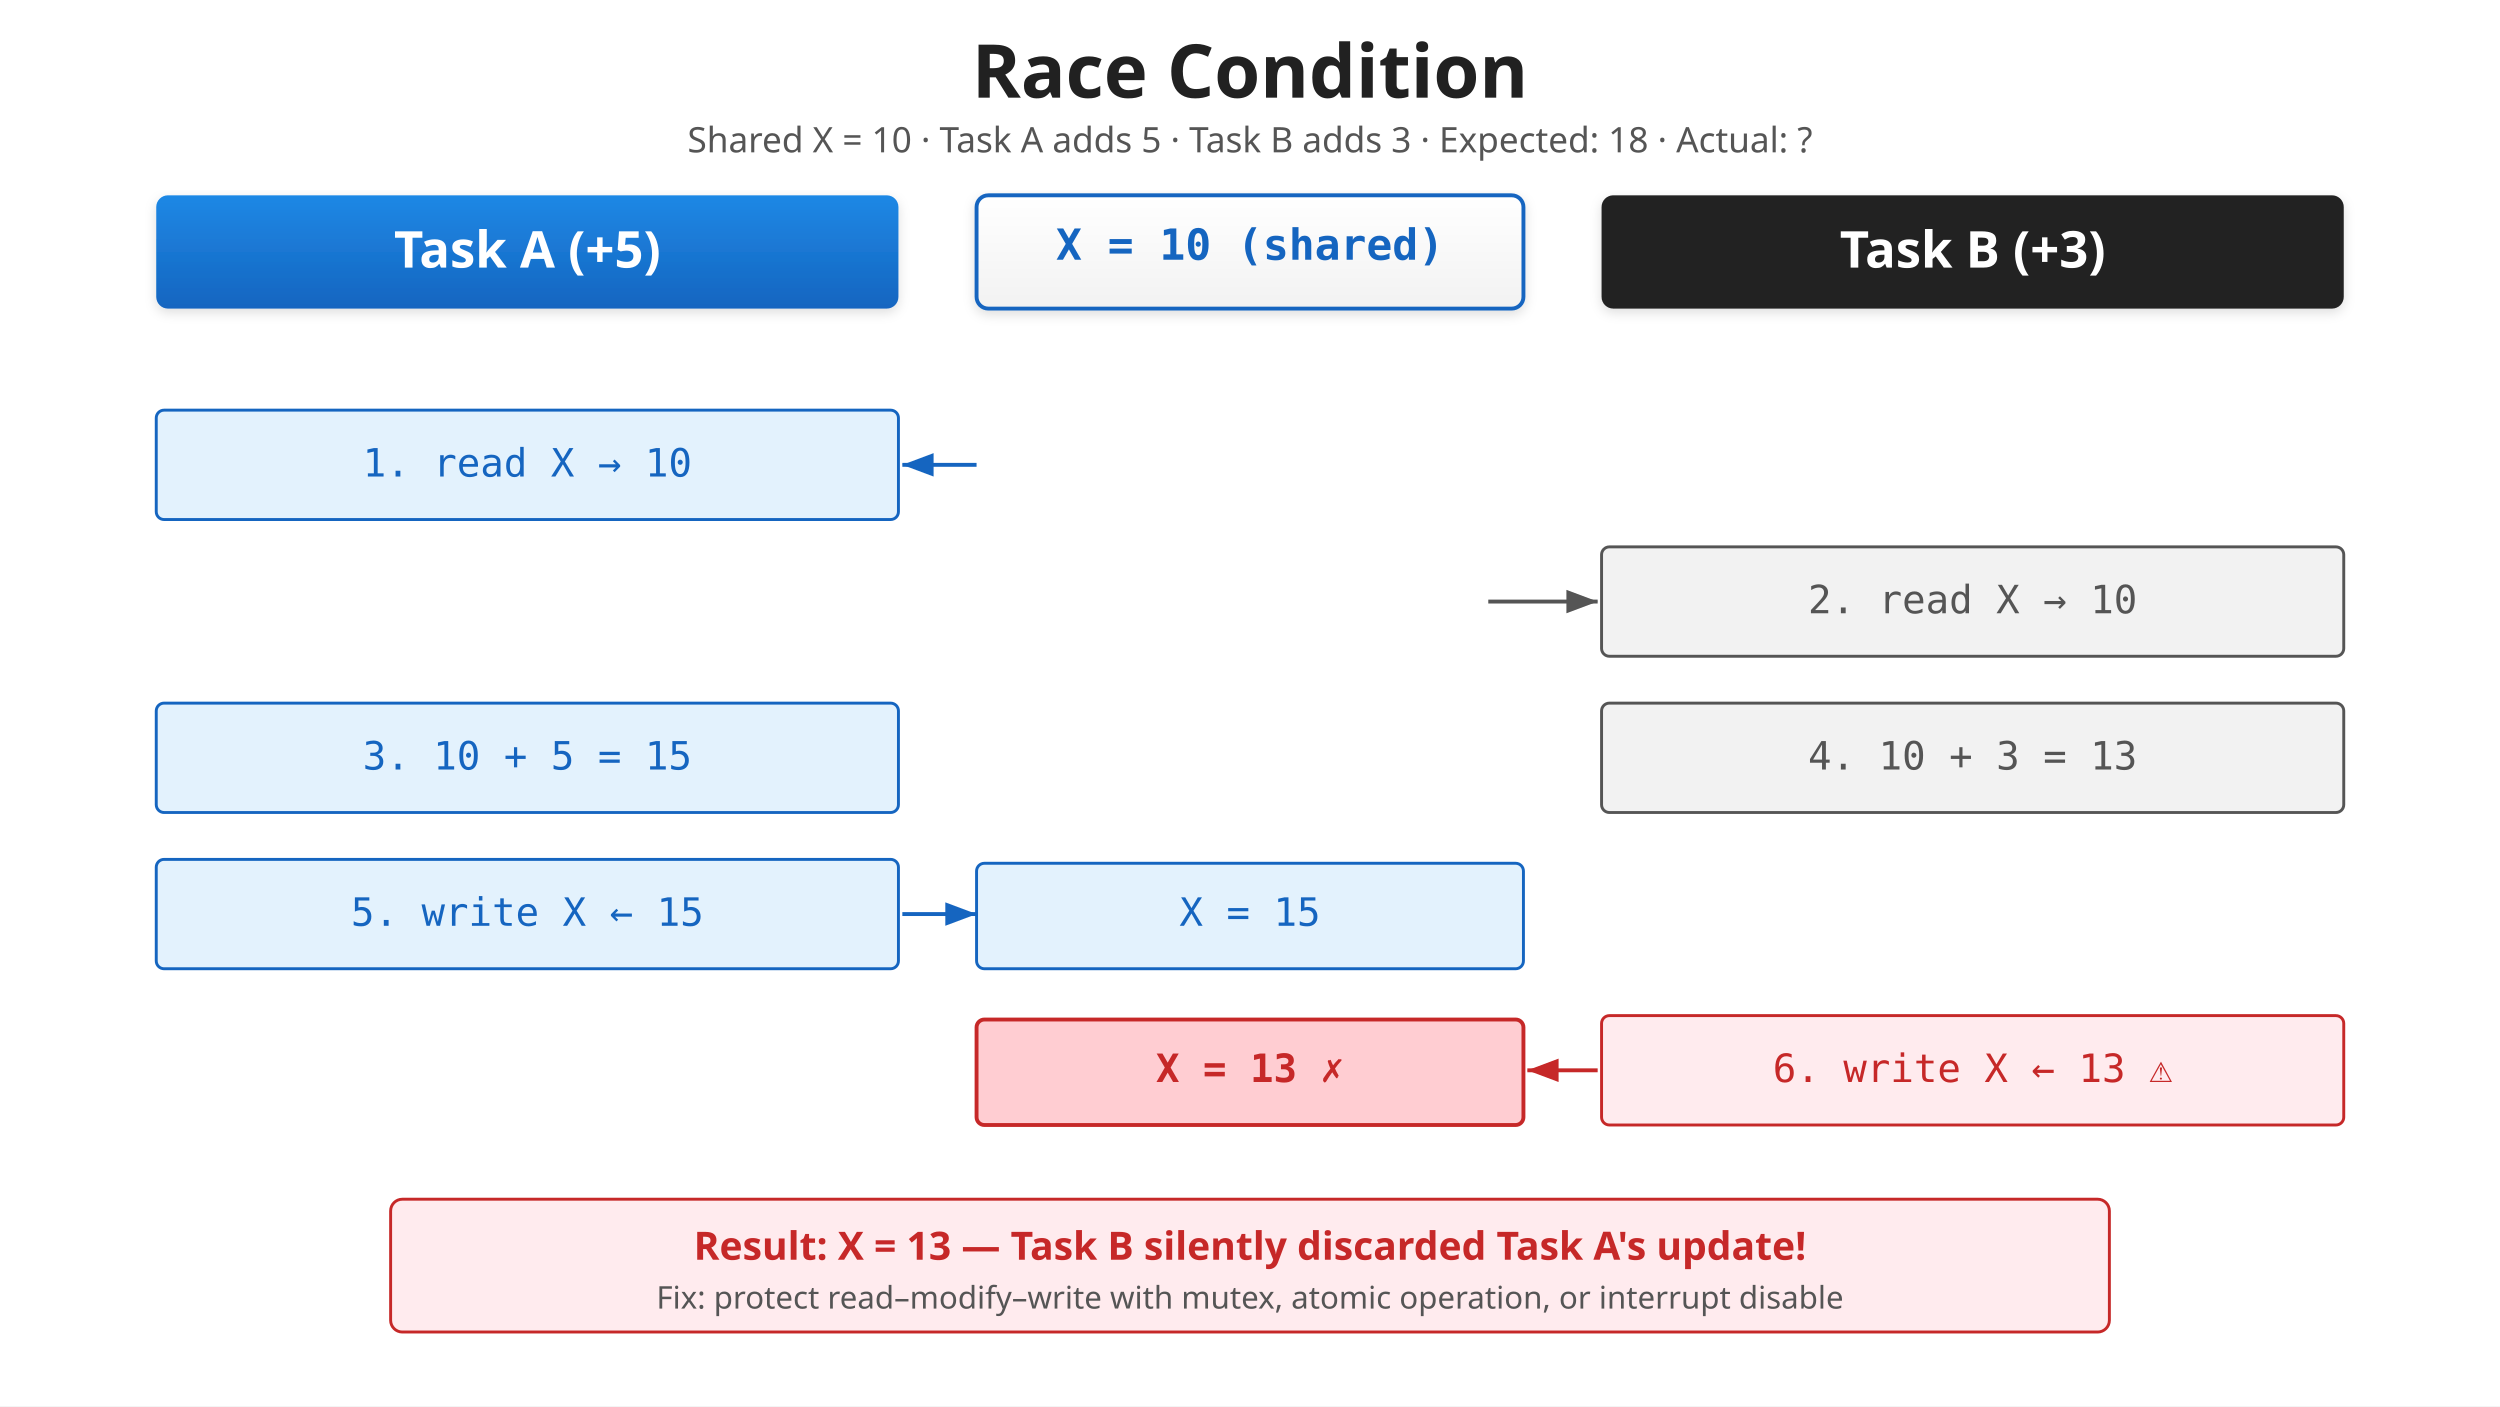
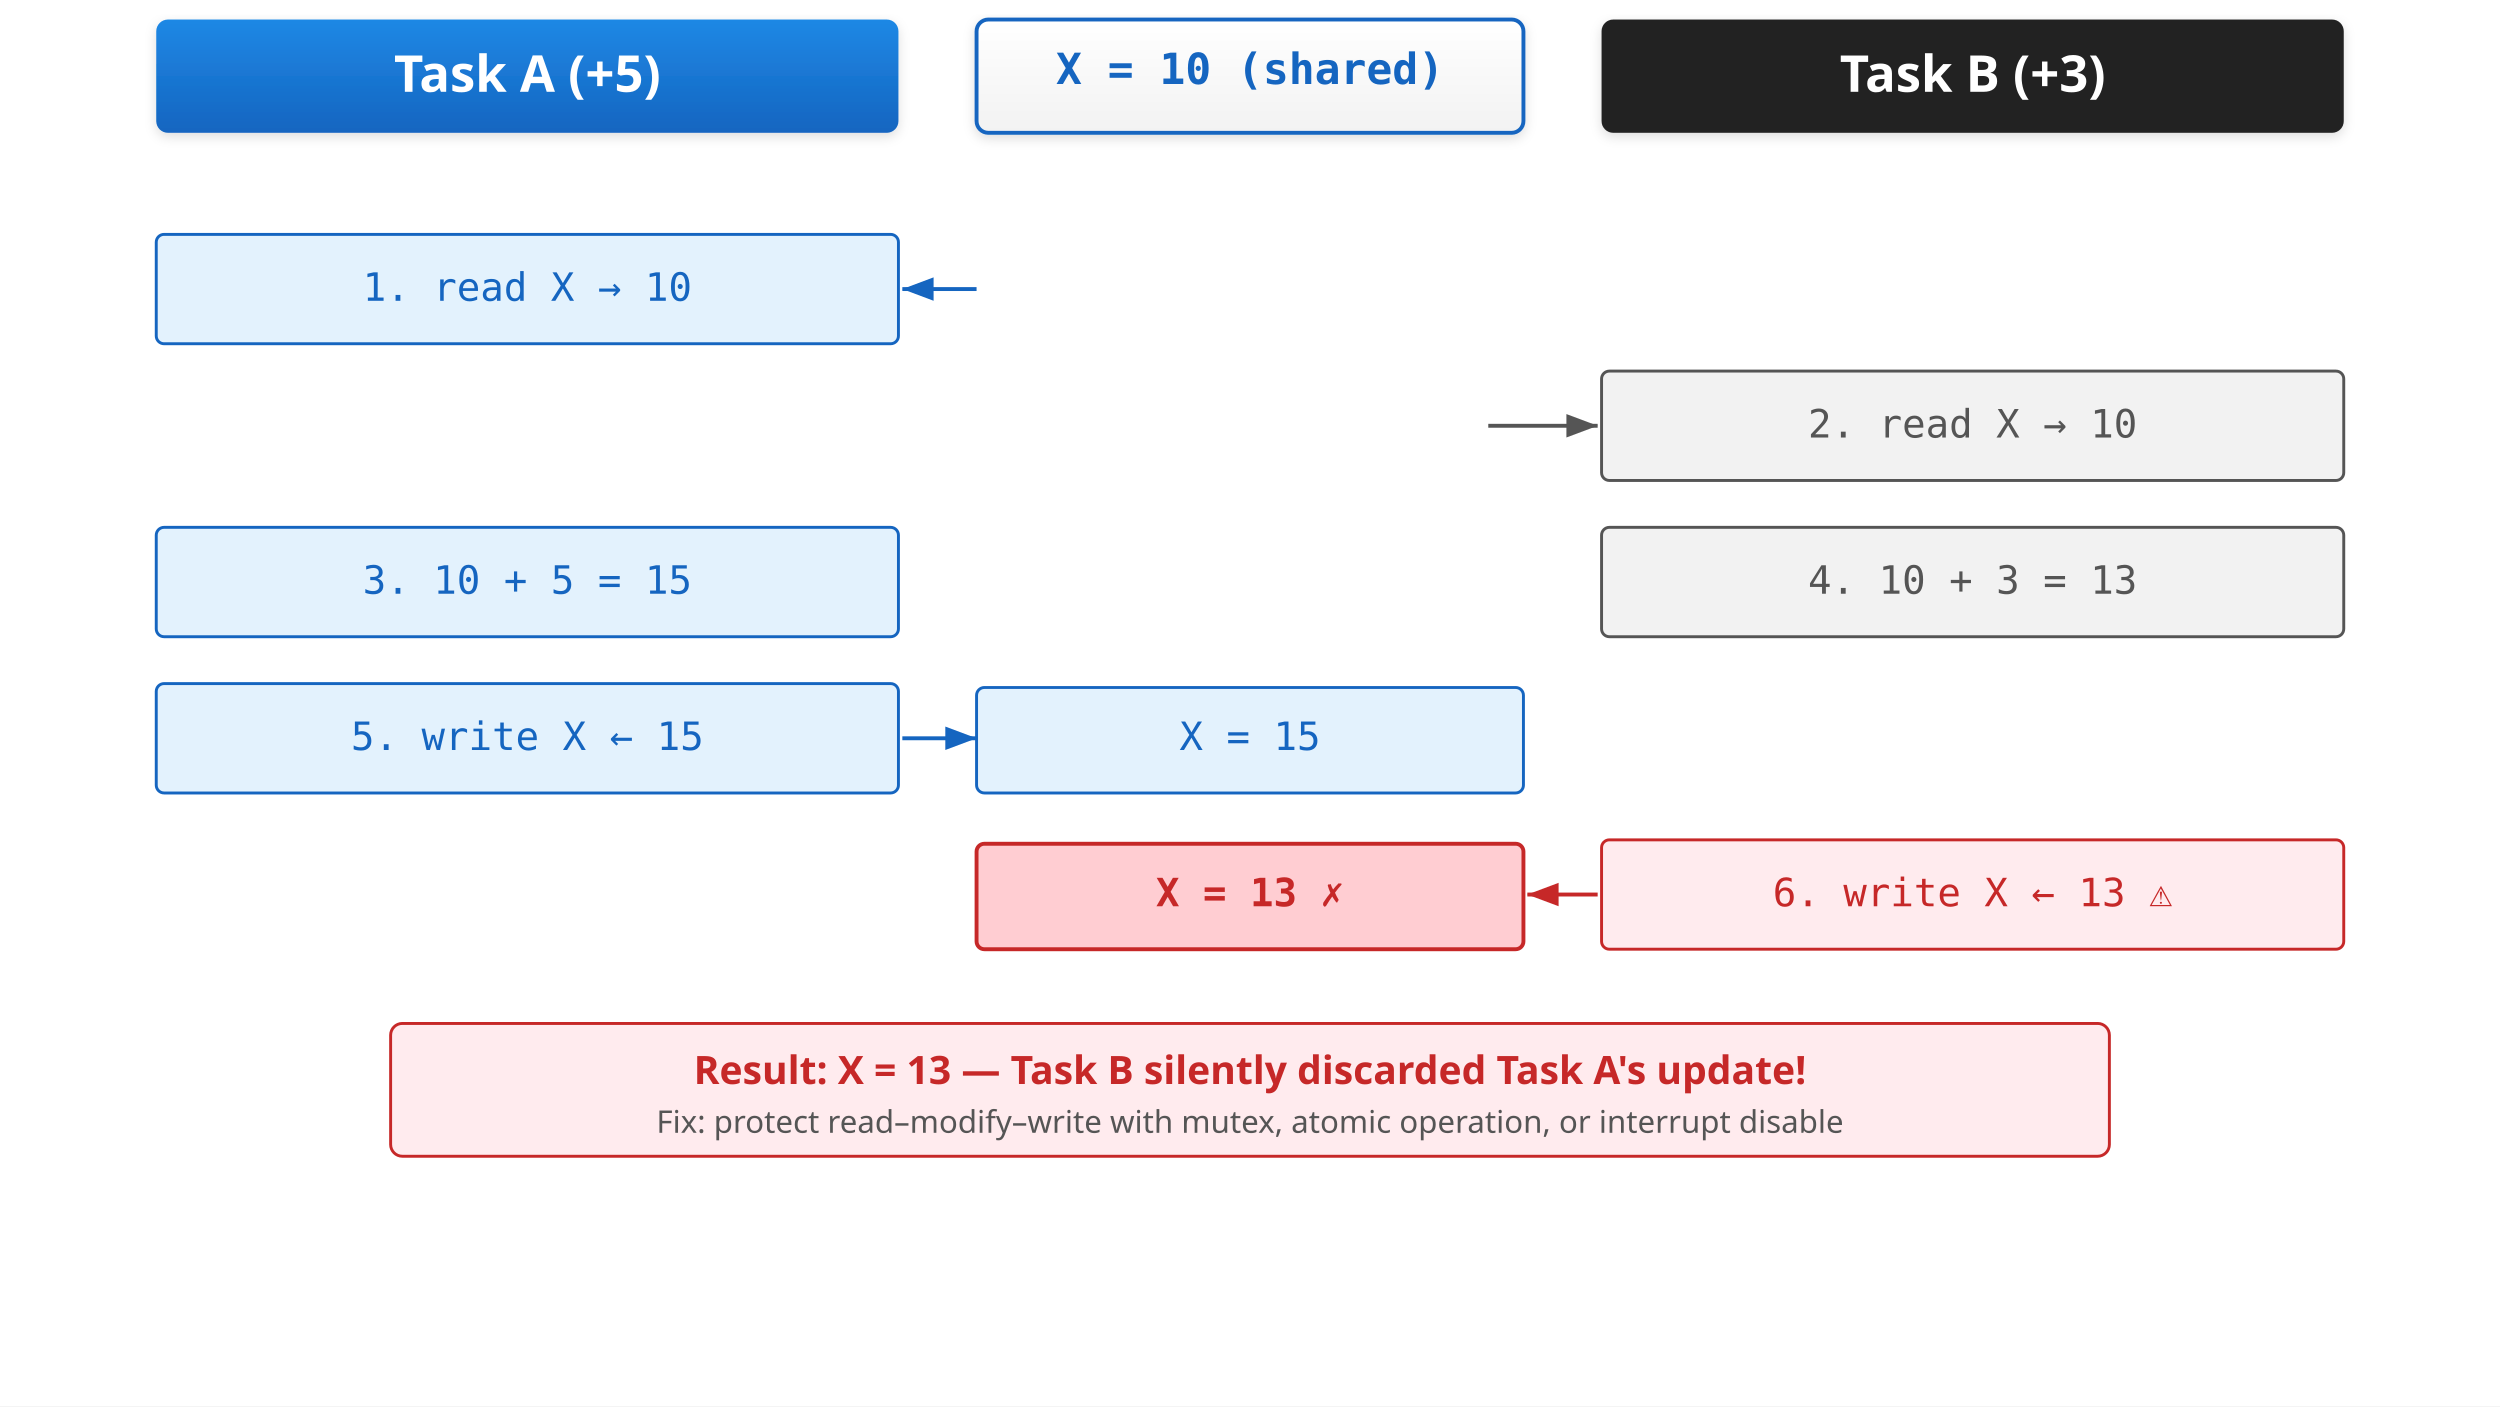
<svg xmlns="http://www.w3.org/2000/svg" viewBox="0 0 1280 720">
  <defs>
    <linearGradient id="grad-accent" x1="0" y1="0" x2="0" y2="1">
      <stop offset="0%" stop-color="#1e88e5" />
      <stop offset="100%" stop-color="#1565c0" />
    </linearGradient>
    <linearGradient id="grad-surface" x1="0" y1="0" x2="0" y2="1">
      <stop offset="0%" stop-color="#ffffff" />
      <stop offset="100%" stop-color="#f2f2f2" />
    </linearGradient>
    <filter id="shadow" x="-4%" y="-8%" width="108%" height="124%">
      <feDropShadow dx="0" dy="2" stdDeviation="3" flood-color="#00000022" />
    </filter>
    <marker id="arrow" markerWidth="10" markerHeight="10" refX="9" refY="5" orient="auto">
      <path d="M1,2 L9,5 L1,8 Z" fill="#555555" />
    </marker>
    <marker id="arrow-accent" markerWidth="10" markerHeight="10" refX="9" refY="5" orient="auto">
      <path d="M1,2 L9,5 L1,8 Z" fill="#1565c0" />
    </marker>
    <marker id="arrow-white" markerWidth="10" markerHeight="10" refX="9" refY="5" orient="auto">
      <path d="M1,2 L9,5 L1,8 Z" fill="#ffffff" />
    </marker>
    <marker id="arrow-bad" markerWidth="10" markerHeight="10" refX="9" refY="5" orient="auto">
      <path d="M1,2 L9,5 L1,8 Z" fill="#c62828" />
    </marker>
  </defs>
  <rect width="1280" height="720" fill="#ffffff" />
-   <text x="640" y="50" text-anchor="middle" font-family="sans-serif" font-size="38" font-weight="bold" fill="#212121">Race Condition</text>
-   <text x="640" y="78" text-anchor="middle" font-family="sans-serif" font-size="18" fill="#555555">Shared X = 10 · Task A adds 5 · Task B adds 3 · Expected: 18 · Actual: ?</text>
-   <rect x="80" y="100" width="380" height="58" rx="6" fill="url(#grad-accent)" filter="url(#shadow)" />
-   <text x="270" y="137" text-anchor="middle" font-family="sans-serif" font-size="26" font-weight="bold" fill="#ffffff">Task A  (+5)</text>
-   <rect x="820" y="100" width="380" height="58" rx="6" fill="#212121" filter="url(#shadow)" />
-   <text x="1010" y="137" text-anchor="middle" font-family="sans-serif" font-size="26" font-weight="bold" fill="#ffffff">Task B  (+3)</text>
-   <rect x="500" y="100" width="280" height="58" rx="6" fill="url(#grad-surface)" stroke="#1565c0" stroke-width="2" filter="url(#shadow)" />
-   <text x="640" y="133" text-anchor="middle" font-family="monospace" font-size="22" font-weight="bold" fill="#1565c0">X = 10  (shared)</text>
-   <rect x="80" y="210" width="380" height="56" rx="4" fill="#e3f2fd" stroke="#1565c0" stroke-width="1.5" />
-   <text x="270" y="244" text-anchor="middle" font-family="monospace" font-size="20" fill="#1565c0">1.  read X → 10</text>
-   <line x1="500" y1="238" x2="462" y2="238" stroke="#1565c0" stroke-width="2" marker-end="url(#arrow-accent)" />
-   <rect x="820" y="280" width="380" height="56" rx="4" fill="#f2f2f2" stroke="#555555" stroke-width="1.5" />
-   <text x="1010" y="314" text-anchor="middle" font-family="monospace" font-size="20" fill="#555555">2.  read X → 10</text>
-   <line x1="762" y1="308" x2="818" y2="308" stroke="#555555" stroke-width="2" marker-end="url(#arrow)" />
-   <rect x="80" y="360" width="380" height="56" rx="4" fill="#e3f2fd" stroke="#1565c0" stroke-width="1.5" />
-   <text x="270" y="394" text-anchor="middle" font-family="monospace" font-size="20" fill="#1565c0">3.  10 + 5 = 15</text>
-   <rect x="820" y="360" width="380" height="56" rx="4" fill="#f2f2f2" stroke="#555555" stroke-width="1.5" />
-   <text x="1010" y="394" text-anchor="middle" font-family="monospace" font-size="20" fill="#555555">4.  10 + 3 = 13</text>
-   <rect x="80" y="440" width="380" height="56" rx="4" fill="#e3f2fd" stroke="#1565c0" stroke-width="1.5" />
-   <text x="270" y="474" text-anchor="middle" font-family="monospace" font-size="20" fill="#1565c0">5.  write X ← 15</text>
-   <line x1="462" y1="468" x2="500" y2="468" stroke="#1565c0" stroke-width="2" marker-end="url(#arrow-accent)" />
-   <rect x="500" y="442" width="280" height="54" rx="4" fill="#e3f2fd" stroke="#1565c0" stroke-width="1.5" />
-   <text x="640" y="474" text-anchor="middle" font-family="monospace" font-size="20" fill="#1565c0">X = 15</text>
-   <rect x="820" y="520" width="380" height="56" rx="4" fill="#ffebee" stroke="#c62828" stroke-width="1.5" />
-   <text x="1010" y="554" text-anchor="middle" font-family="monospace" font-size="20" fill="#c62828">6.  write X ← 13  ⚠</text>
-   <line x1="818" y1="548" x2="782" y2="548" stroke="#c62828" stroke-width="2" marker-end="url(#arrow-bad)" />
-   <rect x="500" y="522" width="280" height="54" rx="4" fill="#ffcdd2" stroke="#c62828" stroke-width="2" />
-   <text x="640" y="554" text-anchor="middle" font-family="monospace" font-size="20" font-weight="bold" fill="#c62828">X = 13  ✗</text>
-   <rect x="200" y="614" width="880" height="68" rx="6" fill="#ffebee" stroke="#c62828" stroke-width="1.5" />
-   <text x="640" y="645" text-anchor="middle" font-family="sans-serif" font-size="20" font-weight="bold" fill="#c62828">Result: X = 13 — Task B silently discarded Task A's update!</text>
-   <text x="640" y="670" text-anchor="middle" font-family="sans-serif" font-size="16" fill="#555555">Fix: protect read–modify–write with mutex, atomic operation, or interrupt disable</text>
+   <rect x="80" y="10" width="380" height="58" rx="6" fill="url(#grad-accent)" filter="url(#shadow)" />
+   <text x="270" y="47" text-anchor="middle" font-family="sans-serif" font-size="26" font-weight="bold" fill="#ffffff">Task A  (+5)</text>
+   <rect x="820" y="10" width="380" height="58" rx="6" fill="#212121" filter="url(#shadow)" />
+   <text x="1010" y="47" text-anchor="middle" font-family="sans-serif" font-size="26" font-weight="bold" fill="#ffffff">Task B  (+3)</text>
+   <rect x="500" y="10" width="280" height="58" rx="6" fill="url(#grad-surface)" stroke="#1565c0" stroke-width="2" filter="url(#shadow)" />
+   <text x="640" y="43" text-anchor="middle" font-family="monospace" font-size="22" font-weight="bold" fill="#1565c0">X = 10  (shared)</text>
+   <rect x="80" y="120" width="380" height="56" rx="4" fill="#e3f2fd" stroke="#1565c0" stroke-width="1.5" />
+   <text x="270" y="154" text-anchor="middle" font-family="monospace" font-size="20" fill="#1565c0">1.  read X → 10</text>
+   <line x1="500" y1="148" x2="462" y2="148" stroke="#1565c0" stroke-width="2" marker-end="url(#arrow-accent)" />
+   <rect x="820" y="190" width="380" height="56" rx="4" fill="#f2f2f2" stroke="#555555" stroke-width="1.5" />
+   <text x="1010" y="224" text-anchor="middle" font-family="monospace" font-size="20" fill="#555555">2.  read X → 10</text>
+   <line x1="762" y1="218" x2="818" y2="218" stroke="#555555" stroke-width="2" marker-end="url(#arrow)" />
+   <rect x="80" y="270" width="380" height="56" rx="4" fill="#e3f2fd" stroke="#1565c0" stroke-width="1.5" />
+   <text x="270" y="304" text-anchor="middle" font-family="monospace" font-size="20" fill="#1565c0">3.  10 + 5 = 15</text>
+   <rect x="820" y="270" width="380" height="56" rx="4" fill="#f2f2f2" stroke="#555555" stroke-width="1.5" />
+   <text x="1010" y="304" text-anchor="middle" font-family="monospace" font-size="20" fill="#555555">4.  10 + 3 = 13</text>
+   <rect x="80" y="350" width="380" height="56" rx="4" fill="#e3f2fd" stroke="#1565c0" stroke-width="1.5" />
+   <text x="270" y="384" text-anchor="middle" font-family="monospace" font-size="20" fill="#1565c0">5.  write X ← 15</text>
+   <line x1="462" y1="378" x2="500" y2="378" stroke="#1565c0" stroke-width="2" marker-end="url(#arrow-accent)" />
+   <rect x="500" y="352" width="280" height="54" rx="4" fill="#e3f2fd" stroke="#1565c0" stroke-width="1.5" />
+   <text x="640" y="384" text-anchor="middle" font-family="monospace" font-size="20" fill="#1565c0">X = 15</text>
+   <rect x="820" y="430" width="380" height="56" rx="4" fill="#ffebee" stroke="#c62828" stroke-width="1.5" />
+   <text x="1010" y="464" text-anchor="middle" font-family="monospace" font-size="20" fill="#c62828">6.  write X ← 13  ⚠</text>
+   <line x1="818" y1="458" x2="782" y2="458" stroke="#c62828" stroke-width="2" marker-end="url(#arrow-bad)" />
+   <rect x="500" y="432" width="280" height="54" rx="4" fill="#ffcdd2" stroke="#c62828" stroke-width="2" />
+   <text x="640" y="464" text-anchor="middle" font-family="monospace" font-size="20" font-weight="bold" fill="#c62828">X = 13  ✗</text>
+   <rect x="200" y="524" width="880" height="68" rx="6" fill="#ffebee" stroke="#c62828" stroke-width="1.5" />
+   <text x="640" y="555" text-anchor="middle" font-family="sans-serif" font-size="20" font-weight="bold" fill="#c62828">Result: X = 13 — Task B silently discarded Task A's update!</text>
+   <text x="640" y="580" text-anchor="middle" font-family="sans-serif" font-size="16" fill="#555555">Fix: protect read–modify–write with mutex, atomic operation, or interrupt disable</text>
</svg>
